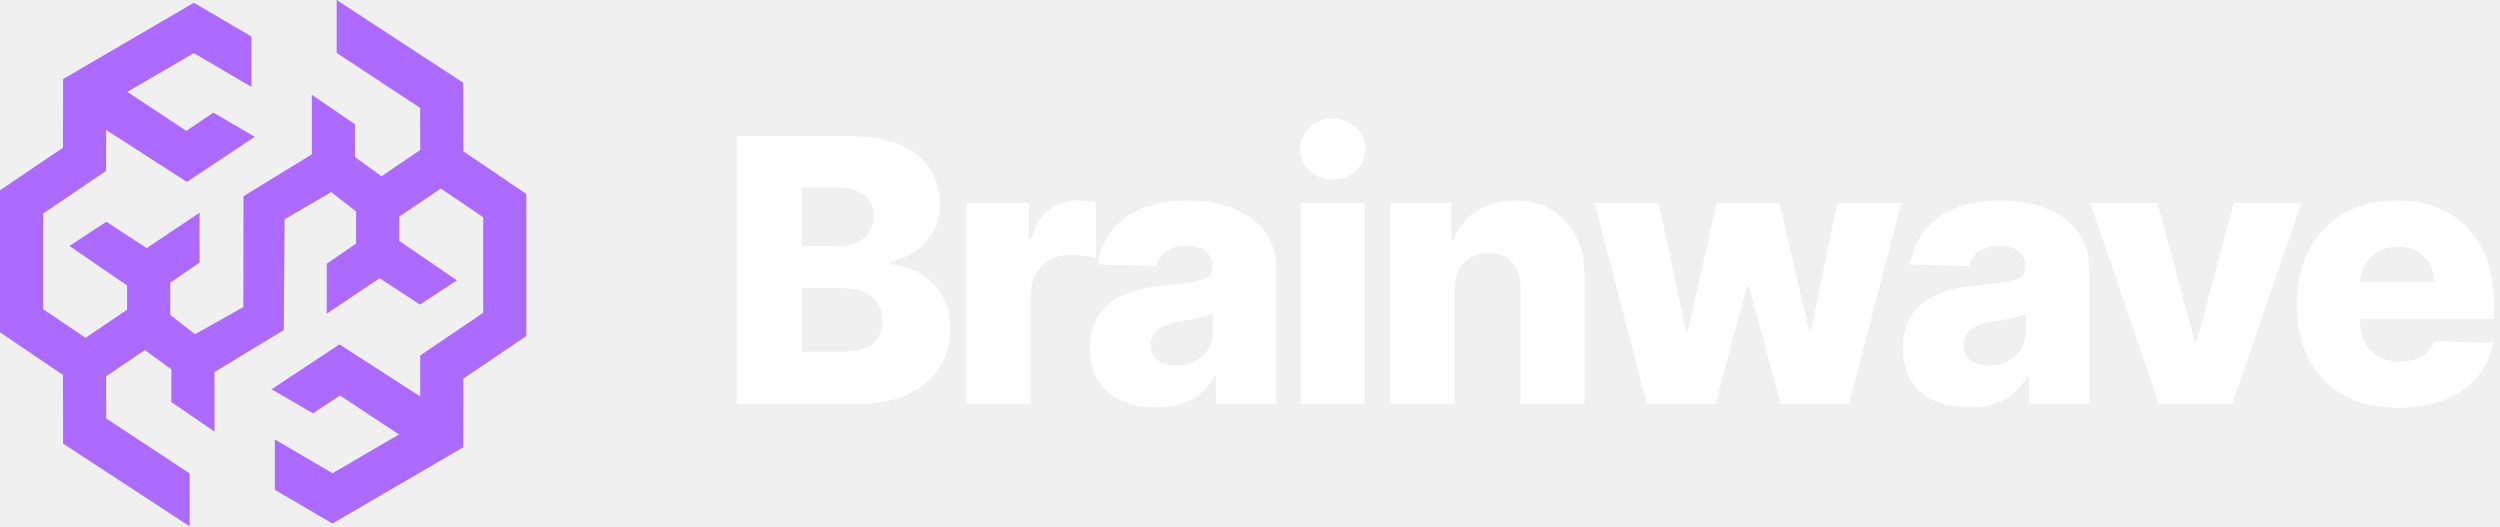
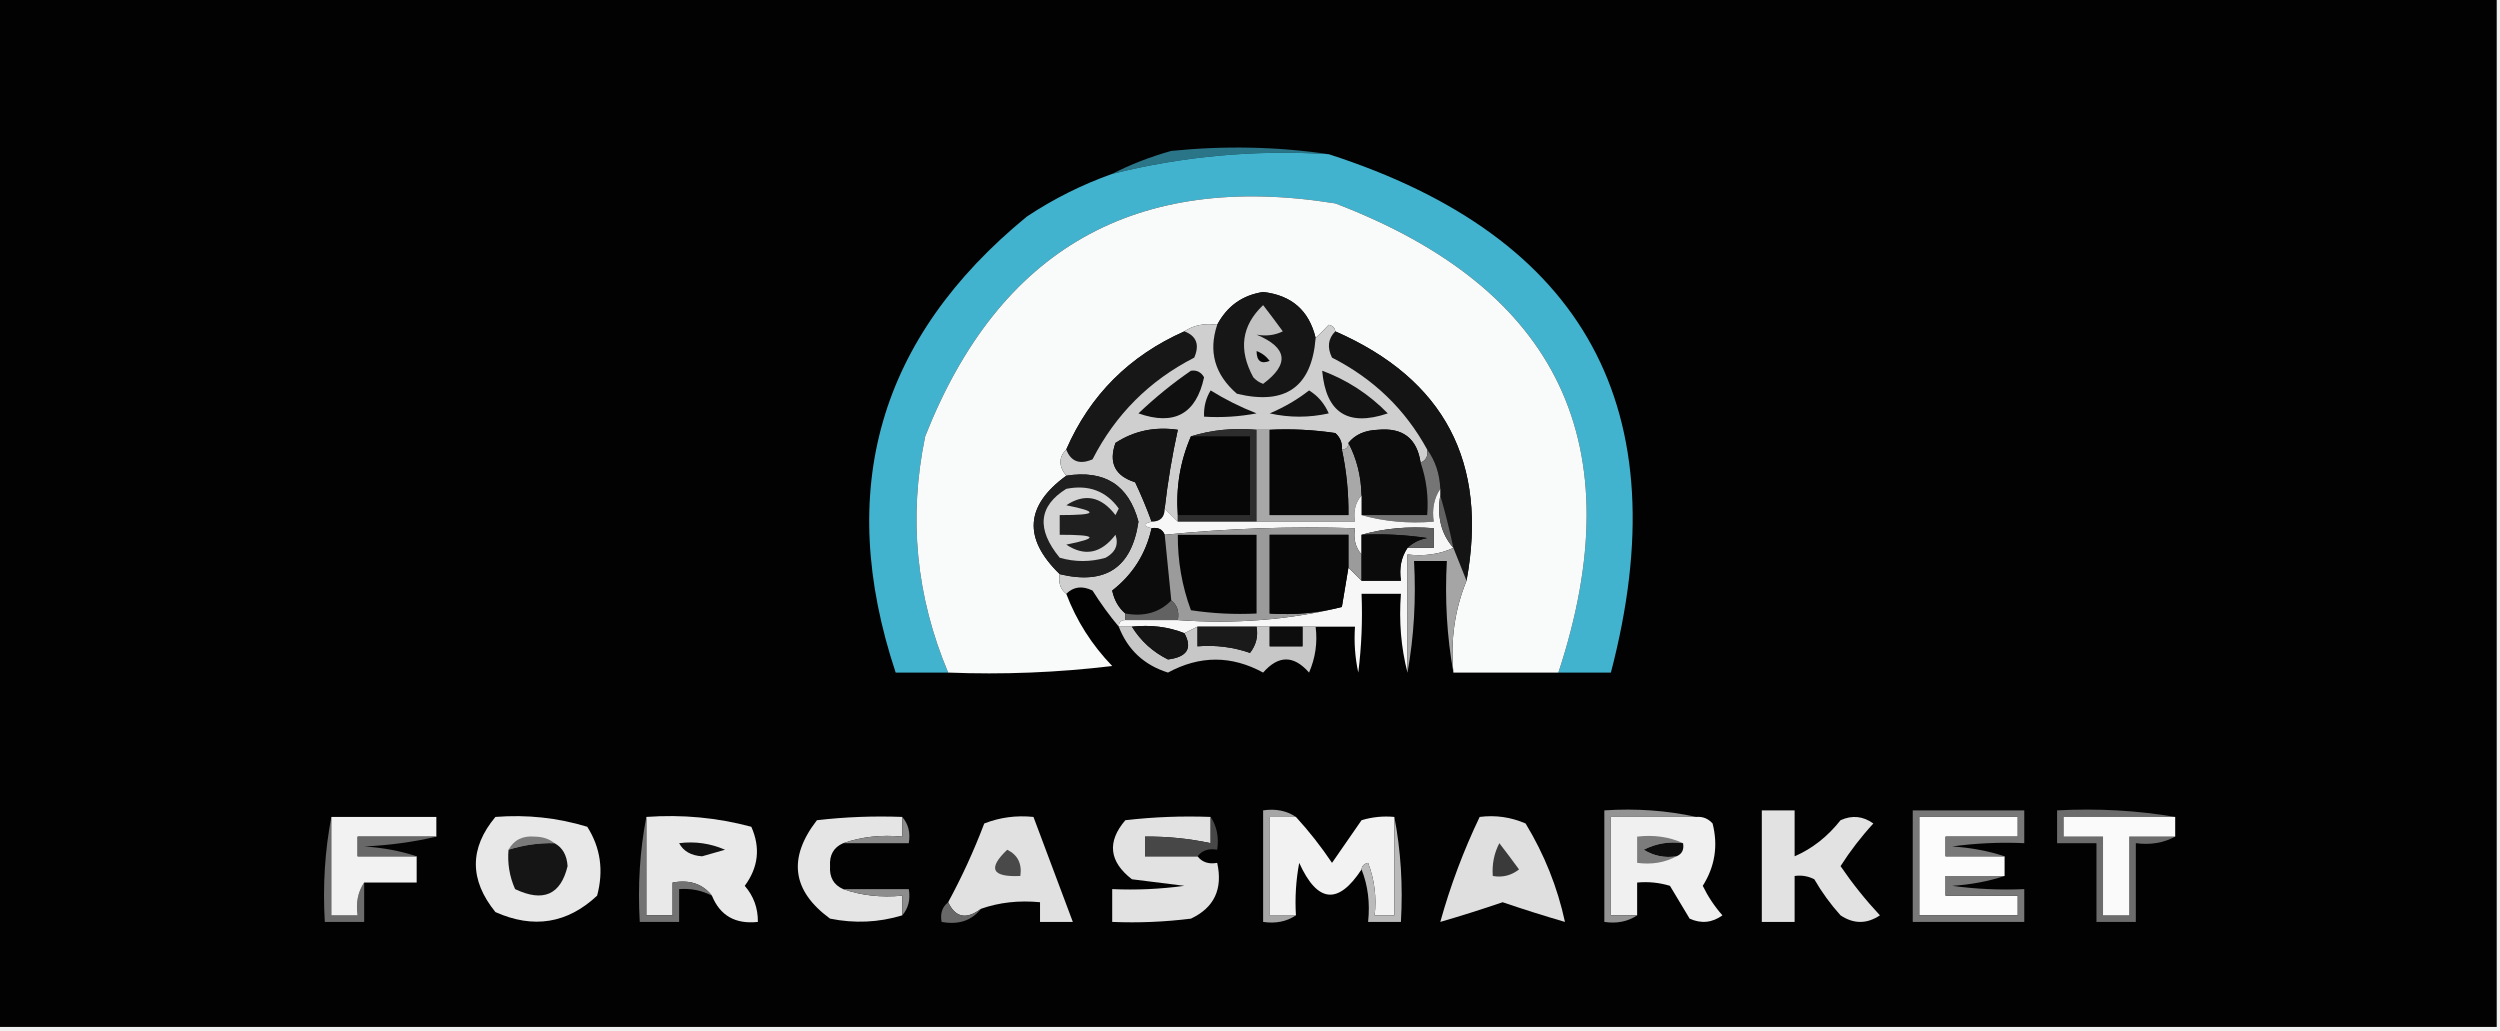
- <svg xmlns="http://www.w3.org/2000/svg" width="190" height="40" viewBox="0 0 190 40">
-   <g fill="none" fill-rule="evenodd">
-     <path fill="#FFF" fill-rule="nonzero" d="M56 30.704 56 10.34 64.492 10.34C66.016 10.34 67.292 10.556 68.32 10.986 69.354 11.417 70.129 12.021 70.646 12.796 71.17 13.572 71.432 14.47 71.432 15.491 71.432 16.266 71.269 16.959 70.945 17.569 70.62 18.172 70.172 18.673 69.602 19.07 69.032 19.468 68.373 19.746 67.624 19.905L67.624 20.104C68.445 20.144 69.204 20.366 69.901 20.771 70.603 21.175 71.167 21.738 71.591 22.461 72.015 23.177 72.227 24.025 72.227 25.006 72.227 26.1 71.949 27.078 71.392 27.94 70.835 28.795 70.03 29.471 68.976 29.968 67.922 30.459 66.642 30.704 65.138 30.704L56 30.704ZM60.922 26.736 63.965 26.736C65.032 26.736 65.817 26.534 66.321 26.13 66.831 25.726 67.087 25.162 67.087 24.44 67.087 23.916 66.964 23.465 66.719 23.087 66.474 22.703 66.126 22.408 65.675 22.202 65.224 21.99 64.684 21.884 64.054 21.884L60.922 21.884 60.922 26.736ZM60.922 18.712 63.646 18.712C64.183 18.712 64.66 18.623 65.078 18.444 65.496 18.265 65.82 18.006 66.053 17.668 66.291 17.33 66.41 16.923 66.41 16.445 66.41 15.762 66.169 15.226 65.685 14.835 65.201 14.443 64.548 14.248 63.726 14.248L60.922 14.248 60.922 18.712ZM73.474 30.704 73.474 15.431 78.197 15.431 78.197 18.215 78.356 18.215C78.634 17.208 79.088 16.459 79.718 15.968 80.348 15.471 81.08 15.222 81.915 15.222 82.141 15.222 82.373 15.239 82.612 15.272 82.85 15.299 83.072 15.342 83.278 15.401L83.278 19.627C83.046 19.548 82.741 19.485 82.363 19.438 81.992 19.392 81.66 19.369 81.369 19.369 80.792 19.369 80.272 19.498 79.808 19.756 79.35 20.008 78.989 20.363 78.724 20.82 78.465 21.271 78.336 21.801 78.336 22.411L78.336 30.704 73.474 30.704ZM87.87 30.962C86.896 30.962 86.031 30.8 85.275 30.475 84.526 30.144 83.933 29.646 83.495 28.984 83.064 28.314 82.849 27.476 82.849 26.468 82.849 25.62 82.998 24.904 83.296 24.32 83.594 23.737 84.005 23.263 84.529 22.898 85.053 22.534 85.656 22.259 86.339 22.073 87.022 21.881 87.751 21.752 88.526 21.685 89.395 21.606 90.094 21.523 90.624 21.437 91.155 21.344 91.539 21.215 91.778 21.049 92.023 20.877 92.146 20.635 92.146 20.323L92.146 20.273C92.146 19.763 91.97 19.369 91.619 19.09 91.267 18.812 90.793 18.673 90.197 18.673 89.554 18.673 89.037 18.812 88.646 19.09 88.255 19.369 88.006 19.753 87.9 20.244L83.415 20.084C83.548 19.157 83.889 18.328 84.44 17.599 84.996 16.863 85.759 16.286 86.727 15.869 87.701 15.444 88.871 15.232 90.237 15.232 91.211 15.232 92.109 15.348 92.931 15.58 93.753 15.806 94.469 16.137 95.079 16.575 95.689 17.005 96.159 17.536 96.491 18.166 96.829 18.795 96.998 19.514 96.998 20.323L96.998 30.704 92.424 30.704 92.424 28.576 92.305 28.576C92.033 29.093 91.685 29.53 91.261 29.889 90.843 30.247 90.349 30.515 89.779 30.694 89.216 30.873 88.579 30.962 87.87 30.962ZM89.371 27.78C89.895 27.78 90.366 27.674 90.783 27.462 91.208 27.25 91.546 26.959 91.798 26.587 92.049 26.209 92.175 25.772 92.175 25.275L92.175 23.823C92.036 23.896 91.867 23.962 91.668 24.022 91.476 24.082 91.264 24.138 91.032 24.191 90.8 24.244 90.561 24.291 90.316 24.33 90.071 24.37 89.835 24.407 89.61 24.44 89.153 24.512 88.762 24.625 88.437 24.778 88.119 24.93 87.873 25.129 87.701 25.374 87.535 25.613 87.453 25.898 87.453 26.229 87.453 26.733 87.632 27.118 87.989 27.383 88.354 27.648 88.815 27.78 89.371 27.78ZM98.851 30.704 98.851 15.431 103.713 15.431 103.713 30.704 98.851 30.704ZM101.287 13.651C100.604 13.651 100.018 13.426 99.527 12.975 99.037 12.518 98.791 11.968 98.791 11.325 98.791 10.688 99.037 10.145 99.527 9.694 100.018 9.236 100.604 9.008 101.287 9.008 101.976 9.008 102.563 9.236 103.047 9.694 103.537 10.145 103.783 10.688 103.783 11.325 103.783 11.968 103.537 12.518 103.047 12.975 102.563 13.426 101.976 13.651 101.287 13.651ZM110.55 21.994 110.55 30.704 105.688 30.704 105.688 15.431 110.312 15.431 110.312 18.235 110.481 18.235C110.819 17.3 111.395 16.568 112.211 16.038 113.026 15.501 113.997 15.232 115.124 15.232 116.198 15.232 117.129 15.474 117.918 15.958 118.714 16.435 119.33 17.105 119.768 17.967 120.212 18.822 120.43 19.823 120.424 20.97L120.424 30.704 115.562 30.704 115.562 21.924C115.568 21.076 115.353 20.413 114.915 19.935 114.484 19.458 113.884 19.22 113.116 19.22 112.605 19.22 112.154 19.332 111.763 19.558 111.379 19.776 111.08 20.091 110.868 20.502 110.663 20.913 110.557 21.41 110.55 21.994Z" />
-     <polygon fill="#FFF" fill-rule="nonzero" points="125.168 30.704 121.19 15.431 126.073 15.431 128.131 25.215 128.26 25.215 130.467 15.431 135.23 15.431 137.497 25.146 137.627 25.146 139.625 15.431 144.507 15.431 140.52 30.704 135.32 30.704 132.933 21.805 132.764 21.805 130.378 30.704" />
-     <path fill="#FFF" fill-rule="nonzero" d="M149.644,30.962 C148.67,30.962 147.805,30.8 147.049,30.475 C146.3,30.144 145.706,29.646 145.269,28.984 C144.838,28.314 144.623,27.476 144.623,26.468 C144.623,25.62 144.772,24.904 145.07,24.32 C145.368,23.737 145.779,23.263 146.303,22.898 C146.827,22.534 147.43,22.259 148.113,22.073 C148.796,21.881 149.525,21.752 150.3,21.685 C151.169,21.606 151.868,21.523 152.398,21.437 C152.929,21.344 153.313,21.215 153.552,21.049 C153.797,20.877 153.92,20.635 153.92,20.323 L153.92,20.273 C153.92,19.763 153.744,19.369 153.393,19.09 C153.041,18.812 152.567,18.673 151.971,18.673 C151.328,18.673 150.811,18.812 150.42,19.09 C150.028,19.369 149.78,19.753 149.674,20.244 L145.189,20.084 C145.322,19.157 145.663,18.328 146.214,17.599 C146.77,16.863 147.533,16.286 148.501,15.869 C149.475,15.444 150.645,15.232 152.01,15.232 C152.985,15.232 153.883,15.348 154.705,15.58 C155.527,15.806 156.243,16.137 156.853,16.575 C157.463,17.005 157.933,17.536 158.265,18.166 C158.603,18.795 158.772,19.514 158.772,20.323 L158.772,30.704 L154.198,30.704 L154.198,28.576 L154.079,28.576 C153.807,29.093 153.459,29.53 153.035,29.889 C152.617,30.247 152.123,30.515 151.553,30.694 C150.99,30.873 150.353,30.962 149.644,30.962 Z M151.145,27.78 C151.669,27.78 152.14,27.674 152.557,27.462 C152.982,27.25 153.32,26.959 153.572,26.587 C153.823,26.209 153.949,25.772 153.949,25.275 L153.949,23.823 C153.81,23.896 153.641,23.962 153.442,24.022 C153.25,24.082 153.038,24.138 152.806,24.191 C152.574,24.244 152.335,24.291 152.09,24.33 C151.845,24.37 151.609,24.407 151.384,24.44 C150.927,24.512 150.536,24.625 150.211,24.778 C149.893,24.93 149.647,25.129 149.475,25.374 C149.309,25.613 149.226,25.898 149.226,26.229 C149.226,26.733 149.405,27.118 149.763,27.383 C150.128,27.648 150.589,27.78 151.145,27.78 Z" />
-     <polygon fill="#FFF" fill-rule="nonzero" points="174.893 15.431 169.653 30.704 164.085 30.704 158.855 15.431 163.976 15.431 166.79 25.951 166.949 25.951 169.773 15.431" />
-     <path fill="#FFF" fill-rule="nonzero" d="M182.285,30.992 C180.687,30.992 179.308,30.677 178.148,30.048 C176.995,29.411 176.107,28.506 175.484,27.333 C174.867,26.153 174.559,24.751 174.559,23.127 C174.559,21.549 174.87,20.171 175.493,18.991 C176.117,17.804 176.995,16.883 178.128,16.227 C179.262,15.564 180.598,15.232 182.136,15.232 C183.223,15.232 184.217,15.401 185.118,15.739 C186.02,16.077 186.799,16.578 187.455,17.241 C188.111,17.904 188.622,18.722 188.986,19.697 C189.351,20.665 189.533,21.775 189.533,23.028 L189.533,24.241 L176.259,24.241 L176.259,21.417 L185.009,21.417 C185.002,20.9 184.88,20.439 184.641,20.035 C184.403,19.63 184.074,19.316 183.657,19.09 C183.246,18.858 182.772,18.742 182.235,18.742 C181.691,18.742 181.204,18.865 180.773,19.11 C180.342,19.349 180.001,19.677 179.749,20.095 C179.497,20.505 179.365,20.973 179.351,21.497 L179.351,24.37 C179.351,24.993 179.474,25.54 179.719,26.011 C179.965,26.475 180.313,26.836 180.763,27.095 C181.214,27.353 181.751,27.482 182.374,27.482 C182.805,27.482 183.196,27.423 183.547,27.303 C183.899,27.184 184.2,27.008 184.452,26.776 C184.704,26.544 184.893,26.259 185.019,25.921 L189.484,26.05 C189.298,27.051 188.89,27.923 188.261,28.666 C187.637,29.401 186.819,29.975 185.805,30.386 C184.79,30.79 183.617,30.992 182.285,30.992 Z" />
-     <polygon fill="#AC6AFF" fill-rule="nonzero" points="35.213 11.501 35.206 6.288 25.586 0 25.586 4.022 31.931 8.2 31.936 11.402 28.988 13.398 26.977 11.931 26.977 9.446 23.7 7.204 23.7 11.727 18.505 14.915 18.495 23.335 14.822 25.403 12.937 23.926 12.937 21.488 15.169 19.959 15.169 19.939 15.169 16.166 11.152 18.854 8.081 16.856 5.276 18.693 9.659 21.694 9.659 23.536 6.5 25.674 3.277 23.492 3.277 16.23 8.062 12.991 8.066 9.875 14.203 13.827 19.361 10.394 16.216 8.559 14.159 9.947 9.677 6.983 14.731 4.036 19.11 6.603 19.11 2.775 14.736 .211 4.794 6.008 4.787 11.223 0 14.465 0 25.257 4.787 28.499 4.794 33.714 14.414 40 14.414 35.981 8.069 31.803 8.064 28.601 11.012 26.605 13.023 28.072 13.023 30.557 16.3 32.798 16.3 28.275 21.569 25.088 21.628 16.667 25.178 14.599 27.063 16.076 27.063 18.514 24.831 20.043 24.831 20.063 24.831 23.837 28.848 21.148 31.919 23.146 34.724 21.309 30.34 18.306 30.34 16.466 33.5 14.329 36.723 16.511 36.723 23.772 31.939 27.012 31.934 30.127 25.797 26.173 20.639 29.584 23.784 31.416 25.841 30.055 30.323 33.019 25.269 35.966 20.89 33.399 20.89 37.225 25.264 39.789 35.206 33.995 35.213 28.779 40 25.537 40 14.743" />
+ <svg xmlns="http://www.w3.org/2000/svg" version="1.1" width="381px" height="157px" style="shape-rendering:geometricPrecision; text-rendering:geometricPrecision; image-rendering:optimizeQuality; fill-rule:evenodd; clip-rule:evenodd">
+   <g>
+     <path style="opacity:1" fill="#020203" d="M -0.5,-0.5 C 126.5,-0.5 253.5,-0.5 380.5,-0.5C 380.5,51.833 380.5,104.167 380.5,156.5C 253.5,156.5 126.5,156.5 -0.5,156.5C -0.5,104.167 -0.5,51.833 -0.5,-0.5 Z" />
+   </g>
+   <g>
+     <path style="opacity:1" fill="#2a7688" d="M 202.5,23.5 C 191.293,22.796 180.293,23.796 169.5,26.5C 172.282,25.067 175.282,23.9 178.5,23C 186.677,22.177 194.677,22.344 202.5,23.5 Z" />
+   </g>
+   <g>
+     <path style="opacity:1" fill="#41b3ce" d="M 202.5,23.5 C 241.65,36.124 255.983,62.457 245.5,102.5C 242.833,102.5 240.167,102.5 237.5,102.5C 248.928,67.856 237.595,44.023 203.5,31C 173.092,26.117 152.259,37.951 141,66.5C 138.432,78.884 139.598,90.884 144.5,102.5C 141.833,102.5 139.167,102.5 136.5,102.5C 127.25,74.657 133.916,51.491 156.5,33C 160.577,30.295 164.91,28.128 169.5,26.5C 180.293,23.796 191.293,22.796 202.5,23.5 Z" />
+   </g>
+   <g>
+     <path style="opacity:1" fill="#f9fbfb" d="M 237.5,102.5 C 232.167,102.5 226.833,102.5 221.5,102.5C 221.034,97.57 221.701,92.903 223.5,88.5C 226.819,70.467 220.152,57.8 203.5,50.5C 203.44,49.957 203.107,49.624 202.5,49.5C 201.818,50.243 201.151,50.909 200.5,51.5C 199.502,47.325 196.835,44.991 192.5,44.5C 189.348,44.981 187.015,46.647 185.5,49.5C 183.585,49.215 181.919,49.549 180.5,50.5C 172.113,54.22 166.113,60.22 162.5,68.5C 161.314,69.705 161.314,71.039 162.5,72.5C 156.232,77.059 155.898,82.059 161.5,87.5C 161.263,88.791 161.596,89.791 162.5,90.5C 164.061,94.613 166.394,98.279 169.5,101.5C 161.193,102.498 152.86,102.831 144.5,102.5C 139.598,90.884 138.432,78.884 141,66.5C 152.259,37.951 173.092,26.117 203.5,31C 237.595,44.023 248.928,67.856 237.5,102.5 Z" />
+   </g>
+   <g>
+     <path style="opacity:1" fill="#161616" d="M 200.5,51.5 C 199.918,58.969 195.918,61.802 188.5,60C 185.139,57.093 184.139,53.593 185.5,49.5C 187.015,46.647 189.348,44.981 192.5,44.5C 196.835,44.991 199.502,47.325 200.5,51.5 Z" />
+   </g>
+   <g>
+     <path style="opacity:1" fill="#171717" d="M 180.5,50.5 C 182.344,51.204 182.844,52.537 182,54.5C 175.167,58 170,63.167 166.5,70C 164.537,70.844 163.204,70.344 162.5,68.5C 166.113,60.22 172.113,54.22 180.5,50.5 Z" />
+   </g>
+   <g>
+     <path style="opacity:1" fill="#c3c3c3" d="M 192.5,46.5 C 193.479,47.765 194.479,49.099 195.5,50.5C 194.284,51.096 192.951,51.263 191.5,51C 196.221,52.981 196.554,55.481 192.5,58.5C 191.914,58.291 191.414,57.957 191,57.5C 188.707,53.293 189.207,49.627 192.5,46.5 Z" />
+   </g>
+   <g>
+     <path style="opacity:1" fill="#141414" d="M 203.5,50.5 C 220.152,57.8 226.819,70.467 223.5,88.5C 222.833,86.833 222.167,85.167 221.5,83.5C 220.922,80.72 220.255,78.053 219.5,75.5C 219.5,75.167 219.5,74.833 219.5,74.5C 219.405,72.214 218.738,70.214 217.5,68.5C 214.16,62.39 209.327,57.724 203,54.5C 202.235,52.934 202.402,51.601 203.5,50.5 Z" />
+   </g>
+   <g>
+     <path style="opacity:1" fill="#cfcfcf" d="M 180.5,50.5 C 181.919,49.549 183.585,49.215 185.5,49.5C 184.139,53.593 185.139,57.093 188.5,60C 195.918,61.802 199.918,58.969 200.5,51.5C 201.151,50.909 201.818,50.243 202.5,49.5C 203.107,49.624 203.44,49.957 203.5,50.5C 202.402,51.601 202.235,52.934 203,54.5C 209.327,57.724 214.16,62.39 217.5,68.5C 217.672,69.492 217.338,70.158 216.5,70.5C 215.945,66.808 213.778,65.142 210,65.5C 208.014,65.569 206.514,66.235 205.5,67.5C 205.5,68.167 205.167,68.5 204.5,68.5C 204.586,67.504 204.252,66.671 203.5,66C 200.183,65.502 196.85,65.335 193.5,65.5C 192.833,65.5 192.167,65.5 191.5,65.5C 187.958,65.187 184.625,65.521 181.5,66.5C 179.857,70.295 179.191,74.295 179.5,78.5C 179.5,78.833 179.5,79.167 179.5,79.5C 178.833,78.833 178.167,78.167 177.5,77.5C 177.958,73.462 178.624,69.462 179.5,65.5C 175.993,64.993 172.826,65.66 170,67.5C 168.925,70.531 169.925,72.531 173,73.5C 173.938,75.489 174.772,77.489 175.5,79.5C 174.167,79.833 174.167,80.167 175.5,80.5C 174.637,84.395 172.637,87.561 169.5,90C 169.808,91.46 170.475,92.626 171.5,93.5C 171.5,93.833 171.5,94.167 171.5,94.5C 170.833,94.5 170.5,94.833 170.5,95.5C 169.082,93.813 167.749,91.98 166.5,90C 164.934,89.235 163.601,89.402 162.5,90.5C 161.596,89.791 161.263,88.791 161.5,87.5C 168.476,89.18 172.476,86.513 173.5,79.5C 172.007,73.913 168.34,71.579 162.5,72.5C 161.314,71.039 161.314,69.705 162.5,68.5C 163.204,70.344 164.537,70.844 166.5,70C 170,63.167 175.167,58 182,54.5C 182.844,52.537 182.344,51.204 180.5,50.5 Z" />
+   </g>
+   <g>
+     <path style="opacity:1" fill="#141414" d="M 199.5,59.5 C 200.837,60.315 201.837,61.481 202.5,63C 199.5,63.667 196.5,63.667 193.5,63C 195.727,62.059 197.727,60.892 199.5,59.5 Z" />
+   </g>
+   <g>
+     <path style="opacity:1" fill="#101010" d="M 184.5,59.5 C 186.714,60.874 189.047,62.041 191.5,63C 188.854,63.497 186.187,63.664 183.5,63.5C 183.433,62.041 183.766,60.708 184.5,59.5 Z" />
+   </g>
+   <g>
+     <path style="opacity:1" fill="#101010" d="M 181.5,56.5 C 182.376,56.369 183.043,56.703 183.5,57.5C 182.294,63.089 178.961,64.922 173.5,63C 176.053,60.575 178.72,58.408 181.5,56.5 Z" />
+   </g>
+   <g>
+     <path style="opacity:1" fill="#131313" d="M 201.5,56.5 C 205.288,57.898 208.621,60.065 211.5,63C 205.4,65.064 202.067,62.898 201.5,56.5 Z" />
+   </g>
+   <g>
+     <path style="opacity:1" fill="#070707" d="M 191.5,53.5 C 192.289,53.783 192.956,54.283 193.5,55C 192.184,55.528 191.517,55.028 191.5,53.5 Z" />
+   </g>
+   <g>
+     <path style="opacity:1" fill="#141414" d="M 177.5,77.5 C 177.5,78.833 176.833,79.5 175.5,79.5C 174.772,77.489 173.938,75.489 173,73.5C 169.925,72.531 168.925,70.531 170,67.5C 172.826,65.66 175.993,64.993 179.5,65.5C 178.624,69.462 177.958,73.462 177.5,77.5 Z" />
+   </g>
+   <g>
+     <path style="opacity:1" fill="#060606" d="M 181.5,66.5 C 184.5,66.5 187.5,66.5 190.5,66.5C 190.5,70.5 190.5,74.5 190.5,78.5C 186.833,78.5 183.167,78.5 179.5,78.5C 179.191,74.295 179.857,70.295 181.5,66.5 Z" />
+   </g>
+   <g>
+     <path style="opacity:1" fill="#2d2d2d" d="M 181.5,66.5 C 184.625,65.521 187.958,65.187 191.5,65.5C 191.5,70.167 191.5,74.833 191.5,79.5C 187.5,79.5 183.5,79.5 179.5,79.5C 179.5,79.167 179.5,78.833 179.5,78.5C 183.167,78.5 186.833,78.5 190.5,78.5C 190.5,74.5 190.5,70.5 190.5,66.5C 187.5,66.5 184.5,66.5 181.5,66.5 Z" />
+   </g>
+   <g>
+     <path style="opacity:1" fill="#a8a8a8" d="M 191.5,65.5 C 192.167,65.5 192.833,65.5 193.5,65.5C 193.5,69.833 193.5,74.167 193.5,78.5C 197.5,78.5 201.5,78.5 205.5,78.5C 205.54,75.119 205.207,71.786 204.5,68.5C 205.167,68.5 205.5,68.167 205.5,67.5C 206.768,69.905 207.435,72.572 207.5,75.5C 206.566,76.568 206.232,77.901 206.5,79.5C 201.5,79.5 196.5,79.5 191.5,79.5C 191.5,74.833 191.5,70.167 191.5,65.5 Z" />
+   </g>
+   <g>
+     <path style="opacity:1" fill="#070707" d="M 193.5,65.5 C 196.85,65.335 200.183,65.502 203.5,66C 204.252,66.671 204.586,67.504 204.5,68.5C 205.207,71.786 205.54,75.119 205.5,78.5C 201.5,78.5 197.5,78.5 193.5,78.5C 193.5,74.167 193.5,69.833 193.5,65.5 Z" />
+   </g>
+   <g>
+     <path style="opacity:1" fill="#0c0c0c" d="M 216.5,70.5 C 217.388,73.055 217.721,75.721 217.5,78.5C 214.167,78.5 210.833,78.5 207.5,78.5C 207.5,77.5 207.5,76.5 207.5,75.5C 207.435,72.572 206.768,69.905 205.5,67.5C 206.514,66.235 208.014,65.569 210,65.5C 213.778,65.142 215.945,66.808 216.5,70.5 Z" />
+   </g>
+   <g>
+     <path style="opacity:1" fill="#1f1f1f" d="M 162.5,72.5 C 168.34,71.579 172.007,73.913 173.5,79.5C 172.476,86.513 168.476,89.18 161.5,87.5C 155.898,82.059 156.232,77.059 162.5,72.5 Z" />
+   </g>
+   <g>
+     <path style="opacity:1" fill="#d4d4d4" d="M 162.5,74.5 C 165.908,73.828 168.575,74.828 170.5,77.5C 170.333,77.833 170.167,78.167 170,78.5C 167.806,75.641 165.306,75.141 162.5,77C 167.541,78.008 167.208,78.508 161.5,78.5C 161.5,79.5 161.5,80.5 161.5,81.5C 167.208,81.492 167.541,81.992 162.5,83C 165.306,84.859 167.806,84.359 170,81.5C 170.507,82.996 170.007,84.163 168.5,85C 166.167,85.667 163.833,85.667 161.5,85C 157.927,80.64 158.26,77.14 162.5,74.5 Z" />
+   </g>
+   <g>
+     <path style="opacity:1" fill="#757575" d="M 217.5,68.5 C 218.738,70.214 219.405,72.214 219.5,74.5C 218.549,75.919 218.216,77.585 218.5,79.5C 214.629,79.815 210.962,79.482 207.5,78.5C 210.833,78.5 214.167,78.5 217.5,78.5C 217.721,75.721 217.388,73.055 216.5,70.5C 217.338,70.158 217.672,69.492 217.5,68.5 Z" />
+   </g>
+   <g>
+     <path style="opacity:1" fill="#f7f7f7" d="M 219.5,74.5 C 219.5,74.833 219.5,75.167 219.5,75.5C 218.964,78.698 219.631,81.365 221.5,83.5C 219.393,84.468 217.059,84.802 214.5,84.5C 214.5,90.5 214.5,96.5 214.5,102.5C 213.517,98.702 213.183,94.702 213.5,90.5C 211.5,90.5 209.5,90.5 207.5,90.5C 207.666,94.514 207.499,98.514 207,102.5C 206.503,100.19 206.337,97.857 206.5,95.5C 204.5,95.5 202.5,95.5 200.5,95.5C 199.833,95.5 199.167,95.5 198.5,95.5C 196.833,95.5 195.167,95.5 193.5,95.5C 192.833,95.5 192.167,95.5 191.5,95.5C 188.5,95.5 185.5,95.5 182.5,95.5C 181.833,95.833 181.167,96.167 180.5,96.5C 178.052,95.527 175.385,95.194 172.5,95.5C 171.833,95.5 171.167,95.5 170.5,95.5C 170.5,94.833 170.833,94.5 171.5,94.5C 174.167,94.5 176.833,94.5 179.5,94.5C 188.234,95.135 196.567,94.468 204.5,92.5C 204.833,90.5 205.167,88.5 205.5,86.5C 206.167,87.167 206.833,87.833 207.5,88.5C 209.5,88.5 211.5,88.5 213.5,88.5C 213.216,86.585 213.549,84.919 214.5,83.5C 215.833,83.5 217.167,83.5 218.5,83.5C 218.5,82.5 218.5,81.5 218.5,80.5C 214.629,80.185 210.962,80.518 207.5,81.5C 207.5,82.5 207.5,83.5 207.5,84.5C 206.566,83.432 206.232,82.099 206.5,80.5C 196.75,80.194 187.084,80.527 177.5,81.5C 177.158,80.662 176.492,80.328 175.5,80.5C 174.167,80.167 174.167,79.833 175.5,79.5C 176.833,79.5 177.5,78.833 177.5,77.5C 178.167,78.167 178.833,78.833 179.5,79.5C 183.5,79.5 187.5,79.5 191.5,79.5C 196.5,79.5 201.5,79.5 206.5,79.5C 206.232,77.901 206.566,76.568 207.5,75.5C 207.5,76.5 207.5,77.5 207.5,78.5C 210.962,79.482 214.629,79.815 218.5,79.5C 218.216,77.585 218.549,75.919 219.5,74.5 Z" />
+   </g>
+   <g>
+     <path style="opacity:1" fill="#626262" d="M 219.5,75.5 C 220.255,78.053 220.922,80.72 221.5,83.5C 219.631,81.365 218.964,78.698 219.5,75.5 Z" />
+   </g>
+   <g>
+     <path style="opacity:1" fill="#616161" d="M 207.5,81.5 C 210.962,80.518 214.629,80.185 218.5,80.5C 218.5,81.5 218.5,82.5 218.5,83.5C 217.167,83.5 215.833,83.5 214.5,83.5C 215.263,82.732 216.263,82.232 217.5,82C 214.183,81.502 210.85,81.335 207.5,81.5 Z" />
+   </g>
+   <g>
+     <path style="opacity:1" fill="#0c0c0c" d="M 175.5,80.5 C 176.492,80.328 177.158,80.662 177.5,81.5C 177.833,84.833 178.167,88.167 178.5,91.5C 176.721,93.344 174.388,94.01 171.5,93.5C 170.475,92.626 169.808,91.46 169.5,90C 172.637,87.561 174.637,84.395 175.5,80.5 Z" />
+   </g>
+   <g>
+     <path style="opacity:1" fill="#9b9b9b" d="M 207.5,84.5 C 207.5,85.833 207.5,87.167 207.5,88.5C 206.833,87.833 206.167,87.167 205.5,86.5C 205.5,84.833 205.5,83.167 205.5,81.5C 201.5,81.5 197.5,81.5 193.5,81.5C 193.5,85.5 193.5,89.5 193.5,93.5C 197.269,93.756 200.936,93.423 204.5,92.5C 196.567,94.468 188.234,95.135 179.5,94.5C 179.737,93.209 179.404,92.209 178.5,91.5C 178.167,88.167 177.833,84.833 177.5,81.5C 187.084,80.527 196.75,80.194 206.5,80.5C 206.232,82.099 206.566,83.432 207.5,84.5 Z" />
+   </g>
+   <g>
+     <path style="opacity:1" fill="#040404" d="M 179.5,81.5 C 183.5,81.5 187.5,81.5 191.5,81.5C 191.5,85.5 191.5,89.5 191.5,93.5C 188.15,93.665 184.817,93.498 181.5,93C 180.136,89.317 179.469,85.484 179.5,81.5 Z" />
+   </g>
+   <g>
+     <path style="opacity:1" fill="#060606" d="M 205.5,86.5 C 205.167,88.5 204.833,90.5 204.5,92.5C 200.936,93.423 197.269,93.756 193.5,93.5C 193.5,89.5 193.5,85.5 193.5,81.5C 197.5,81.5 201.5,81.5 205.5,81.5C 205.5,83.167 205.5,84.833 205.5,86.5 Z" />
+   </g>
+   <g>
+     <path style="opacity:1" fill="#0a0a0a" d="M 207.5,81.5 C 210.85,81.335 214.183,81.502 217.5,82C 216.263,82.232 215.263,82.732 214.5,83.5C 213.549,84.919 213.216,86.585 213.5,88.5C 211.5,88.5 209.5,88.5 207.5,88.5C 207.5,87.167 207.5,85.833 207.5,84.5C 207.5,83.5 207.5,82.5 207.5,81.5 Z" />
+   </g>
+   <g>
+     <path style="opacity:1" fill="#a5a5a5" d="M 221.5,83.5 C 222.167,85.167 222.833,86.833 223.5,88.5C 221.701,92.903 221.034,97.57 221.5,102.5C 220.511,97.025 220.178,91.358 220.5,85.5C 218.833,85.5 217.167,85.5 215.5,85.5C 215.822,91.358 215.489,97.025 214.5,102.5C 214.5,96.5 214.5,90.5 214.5,84.5C 217.059,84.802 219.393,84.468 221.5,83.5 Z" />
+   </g>
+   <g>
+     <path style="opacity:1" fill="#626262" d="M 178.5,91.5 C 179.404,92.209 179.737,93.209 179.5,94.5C 176.833,94.5 174.167,94.5 171.5,94.5C 171.5,94.167 171.5,93.833 171.5,93.5C 174.388,94.01 176.721,93.344 178.5,91.5 Z" />
+   </g>
+   <g>
+     <path style="opacity:1" fill="#c7c7c7" d="M 170.5,95.5 C 171.167,95.5 171.833,95.5 172.5,95.5C 173.85,97.683 175.684,99.35 178,100.5C 180.92,100.13 181.754,98.797 180.5,96.5C 181.167,96.167 181.833,95.833 182.5,95.5C 182.5,96.5 182.5,97.5 182.5,98.5C 185.249,98.274 187.916,98.607 190.5,99.5C 191.429,98.311 191.762,96.978 191.5,95.5C 192.167,95.5 192.833,95.5 193.5,95.5C 193.5,96.5 193.5,97.5 193.5,98.5C 195.167,98.5 196.833,98.5 198.5,98.5C 198.5,97.5 198.5,96.5 198.5,95.5C 199.167,95.5 199.833,95.5 200.5,95.5C 200.808,97.924 200.474,100.257 199.5,102.5C 197.167,99.833 194.833,99.833 192.5,102.5C 187.681,99.872 182.848,99.872 178,102.5C 174.358,101.357 171.858,99.024 170.5,95.5 Z" />
+   </g>
+   <g>
+     <path style="opacity:1" fill="#0d0d0d" d="M 193.5,95.5 C 195.167,95.5 196.833,95.5 198.5,95.5C 198.5,96.5 198.5,97.5 198.5,98.5C 196.833,98.5 195.167,98.5 193.5,98.5C 193.5,97.5 193.5,96.5 193.5,95.5 Z" />
+   </g>
+   <g>
+     <path style="opacity:1" fill="#1a1a1a" d="M 182.5,95.5 C 185.5,95.5 188.5,95.5 191.5,95.5C 191.762,96.978 191.429,98.311 190.5,99.5C 187.916,98.607 185.249,98.274 182.5,98.5C 182.5,97.5 182.5,96.5 182.5,95.5 Z" />
+   </g>
+   <g>
+     <path style="opacity:1" fill="#141414" d="M 172.5,95.5 C 175.385,95.194 178.052,95.527 180.5,96.5C 181.754,98.797 180.92,100.13 178,100.5C 175.684,99.35 173.85,97.683 172.5,95.5 Z" />
+   </g>
+   <g>
+     <path style="opacity:1" fill="#6c6c6c" d="M 331.5,124.5 C 325.833,124.5 320.167,124.5 314.5,124.5C 314.5,125.5 314.5,126.5 314.5,127.5C 316.5,127.5 318.5,127.5 320.5,127.5C 320.5,131.5 320.5,135.5 320.5,139.5C 321.833,139.5 323.167,139.5 324.5,139.5C 324.5,135.5 324.5,131.5 324.5,127.5C 326.833,127.5 329.167,127.5 331.5,127.5C 329.735,128.461 327.735,128.795 325.5,128.5C 325.5,132.5 325.5,136.5 325.5,140.5C 323.5,140.5 321.5,140.5 319.5,140.5C 319.5,136.5 319.5,132.5 319.5,128.5C 317.5,128.5 315.5,128.5 313.5,128.5C 313.5,126.833 313.5,125.167 313.5,123.5C 319.69,123.177 325.69,123.51 331.5,124.5 Z" />
+   </g>
+   <g>
+     <path style="opacity:1" fill="#6c6c6d" d="M 50.5,124.5 C 50.5,129.5 50.5,134.5 50.5,139.5C 51.833,139.5 53.167,139.5 54.5,139.5C 54.215,137.585 54.549,135.919 55.5,134.5C 55.5,136.5 55.5,138.5 55.5,140.5C 53.5,140.5 51.5,140.5 49.5,140.5C 49.179,134.974 49.512,129.64 50.5,124.5 Z" />
+   </g>
+   <g>
+     <path style="opacity:1" fill="#f2f2f2" d="M 50.5,124.5 C 55.833,124.5 61.167,124.5 66.5,124.5C 66.5,125.5 66.5,126.5 66.5,127.5C 62.5,127.5 58.5,127.5 54.5,127.5C 54.5,128.5 54.5,129.5 54.5,130.5C 57.5,130.5 60.5,130.5 63.5,130.5C 63.5,131.833 63.5,133.167 63.5,134.5C 60.833,134.5 58.167,134.5 55.5,134.5C 54.549,135.919 54.215,137.585 54.5,139.5C 53.167,139.5 51.833,139.5 50.5,139.5C 50.5,134.5 50.5,129.5 50.5,124.5 Z" />
+   </g>
+   <g>
+     <path style="opacity:1" fill="#e8e8e8" d="M 75.5,124.5 C 80.297,124.121 84.964,124.621 89.5,126C 91.523,129.183 92.023,132.683 91,136.5C 86.454,140.749 81.287,141.582 75.5,139C 71.526,134.098 71.526,129.264 75.5,124.5 Z" />
+   </g>
+   <g>
+     <path style="opacity:1" fill="#e9e9e9" d="M 98.5,124.5 C 103.959,124.103 109.292,124.603 114.5,126C 115.915,129.182 115.581,132.182 113.5,135C 114.856,136.567 115.523,138.4 115.5,140.5C 112.068,140.873 109.734,139.54 108.5,136.5C 107.082,134.692 105.082,134.025 102.5,134.5C 102.5,136.167 102.5,137.833 102.5,139.5C 101.167,139.5 99.833,139.5 98.5,139.5C 98.5,134.5 98.5,129.5 98.5,124.5 Z" />
+   </g>
+   <g>
+     <path style="opacity:1" fill="#e5e5e6" d="M 137.5,124.5 C 137.5,125.5 137.5,126.5 137.5,127.5C 134.287,127.19 131.287,127.523 128.5,128.5C 127.053,129.134 126.387,130.301 126.5,132C 126.387,133.699 127.053,134.866 128.5,135.5C 131.287,136.477 134.287,136.81 137.5,136.5C 137.5,137.5 137.5,138.5 137.5,139.5C 133.922,140.589 130.255,140.755 126.5,140C 120.704,135.76 120.037,130.76 124.5,125C 128.821,124.501 133.154,124.334 137.5,124.5 Z" />
+   </g>
+   <g>
+     <path style="opacity:1" fill="#e1e1e1" d="M 149.5,138.5 C 147.274,140.18 145.607,139.847 144.5,137.5C 146.593,133.646 148.426,129.646 150,125.5C 152.381,124.565 154.881,124.232 157.5,124.5C 159.5,129.833 161.5,135.167 163.5,140.5C 161.833,140.5 160.167,140.5 158.5,140.5C 158.5,139.5 158.5,138.5 158.5,137.5C 155.287,137.19 152.287,137.523 149.5,138.5 Z" />
+   </g>
+   <g>
+     <path style="opacity:1" fill="#e2e2e2" d="M 184.5,124.5 C 184.5,125.833 184.5,127.167 184.5,128.5C 181.214,127.793 177.881,127.46 174.5,127.5C 174.5,128.5 174.5,129.5 174.5,130.5C 177.167,130.5 179.833,130.5 182.5,130.5C 183.209,131.404 184.209,131.737 185.5,131.5C 186.384,135.49 185.051,138.323 181.5,140C 177.514,140.499 173.514,140.666 169.5,140.5C 169.5,138.833 169.5,137.167 169.5,135.5C 173.182,135.665 176.848,135.499 180.5,135C 177.833,134.667 175.167,134.333 172.5,134C 169.022,131.294 168.689,128.294 171.5,125C 175.821,124.501 180.154,124.334 184.5,124.5 Z" />
+   </g>
+   <g>
+     <path style="opacity:1" fill="#a6a6a7" d="M 197.5,124.5 C 196.167,124.5 194.833,124.5 193.5,124.5C 193.5,129.5 193.5,134.5 193.5,139.5C 194.833,139.5 196.167,139.5 197.5,139.5C 196.081,140.451 194.415,140.784 192.5,140.5C 192.5,134.833 192.5,129.167 192.5,123.5C 194.415,123.216 196.081,123.549 197.5,124.5 Z" />
+   </g>
+   <g>
+     <path style="opacity:1" fill="#f2f2f2" d="M 197.5,124.5 C 199.47,126.647 201.303,128.98 203,131.5C 204.5,129.333 206,127.167 207.5,125C 209.134,124.506 210.801,124.34 212.5,124.5C 212.5,129.5 212.5,134.5 212.5,139.5C 211.5,139.5 210.5,139.5 209.5,139.5C 209.813,136.753 209.48,134.086 208.5,131.5C 207.893,131.624 207.56,131.957 207.5,132.5C 203.937,137.942 200.77,137.609 198,131.5C 197.503,134.146 197.336,136.813 197.5,139.5C 196.167,139.5 194.833,139.5 193.5,139.5C 193.5,134.5 193.5,129.5 193.5,124.5C 194.833,124.5 196.167,124.5 197.5,124.5 Z" />
+   </g>
+   <g>
+     <path style="opacity:1" fill="#bababa" d="M 212.5,124.5 C 213.488,129.64 213.821,134.974 213.5,140.5C 211.833,140.5 210.167,140.5 208.5,140.5C 208.806,137.615 208.473,134.948 207.5,132.5C 207.56,131.957 207.893,131.624 208.5,131.5C 209.48,134.086 209.813,136.753 209.5,139.5C 210.5,139.5 211.5,139.5 212.5,139.5C 212.5,134.5 212.5,129.5 212.5,124.5 Z" />
+   </g>
+   <g>
+     <path style="opacity:1" fill="#dfdfdf" d="M 225.5,124.5 C 227.924,124.192 230.257,124.526 232.5,125.5C 235.359,130.21 237.359,135.21 238.5,140.5C 235.346,139.584 232.179,138.584 229,137.5C 225.821,138.584 222.654,139.584 219.5,140.5C 221.039,134.973 223.039,129.639 225.5,124.5 Z" />
+   </g>
+   <g>
+     <path style="opacity:1" fill="#f0f0f0" d="M 258.5,124.5 C 259.496,124.414 260.329,124.748 261,125.5C 261.861,128.887 261.361,132.054 259.5,135C 260.289,136.626 261.289,138.126 262.5,139.5C 260.926,140.631 259.259,140.798 257.5,140C 256.5,138.333 255.5,136.667 254.5,135C 252.866,134.506 251.199,134.34 249.5,134.5C 249.5,136.167 249.5,137.833 249.5,139.5C 248.167,139.5 246.833,139.5 245.5,139.5C 245.5,134.5 245.5,129.5 245.5,124.5C 249.833,124.5 254.167,124.5 258.5,124.5 Z" />
+   </g>
+   <g>
+     <path style="opacity:1" fill="#e2e2e2" d="M 268.5,123.5 C 270.167,123.5 271.833,123.5 273.5,123.5C 273.5,125.833 273.5,128.167 273.5,130.5C 276.187,129.336 278.52,127.503 280.5,125C 282.259,124.202 283.926,124.369 285.5,125.5C 283.628,127.535 281.961,129.702 280.5,132C 282.296,134.633 284.296,137.133 286.5,139.5C 284.5,140.833 282.5,140.833 280.5,139.5C 278.973,137.807 277.64,135.973 276.5,134C 275.552,133.517 274.552,133.351 273.5,133.5C 273.5,135.833 273.5,138.167 273.5,140.5C 271.833,140.5 270.167,140.5 268.5,140.5C 268.5,134.833 268.5,129.167 268.5,123.5 Z" />
+   </g>
+   <g>
+     <path style="opacity:1" fill="#fcfcfc" d="M 305.5,130.5 C 305.5,131.5 305.5,132.5 305.5,133.5C 302.5,133.5 299.5,133.5 296.5,133.5C 296.5,134.5 296.5,135.5 296.5,136.5C 300.167,136.5 303.833,136.5 307.5,136.5C 307.5,137.5 307.5,138.5 307.5,139.5C 302.5,139.5 297.5,139.5 292.5,139.5C 292.5,134.5 292.5,129.5 292.5,124.5C 297.5,124.5 302.5,124.5 307.5,124.5C 307.5,125.5 307.5,126.5 307.5,127.5C 303.833,127.5 300.167,127.5 296.5,127.5C 296.5,128.5 296.5,129.5 296.5,130.5C 299.5,130.5 302.5,130.5 305.5,130.5 Z" />
+   </g>
+   <g>
+     <path style="opacity:1" fill="#fafafa" d="M 331.5,124.5 C 331.5,125.5 331.5,126.5 331.5,127.5C 329.167,127.5 326.833,127.5 324.5,127.5C 324.5,131.5 324.5,135.5 324.5,139.5C 323.167,139.5 321.833,139.5 320.5,139.5C 320.5,135.5 320.5,131.5 320.5,127.5C 318.5,127.5 316.5,127.5 314.5,127.5C 314.5,126.5 314.5,125.5 314.5,124.5C 320.167,124.5 325.833,124.5 331.5,124.5 Z" />
+   </g>
+   <g>
+     <path style="opacity:1" fill="#939393" d="M 258.5,124.5 C 254.167,124.5 249.833,124.5 245.5,124.5C 245.5,129.5 245.5,134.5 245.5,139.5C 246.833,139.5 248.167,139.5 249.5,139.5C 248.081,140.451 246.415,140.784 244.5,140.5C 244.5,134.833 244.5,129.167 244.5,123.5C 249.363,123.181 254.03,123.514 258.5,124.5 Z" />
+   </g>
+   <g>
+     <path style="opacity:1" fill="#7b7b7b" d="M 84.5,128.5 C 82.097,128.448 79.764,128.781 77.5,129.5C 78.312,128.007 79.645,127.34 81.5,127.5C 82.726,127.52 83.726,127.853 84.5,128.5 Z" />
+   </g>
+   <g>
+     <path style="opacity:1" fill="#8b8b8c" d="M 137.5,124.5 C 138.434,125.568 138.768,126.901 138.5,128.5C 135.167,128.5 131.833,128.5 128.5,128.5C 131.287,127.523 134.287,127.19 137.5,127.5C 137.5,126.5 137.5,125.5 137.5,124.5 Z" />
+   </g>
+   <g>
+     <path style="opacity:1" fill="#7c7c7d" d="M 256.5,128.5 C 254.396,128.201 252.396,128.534 250.5,129.5C 252.045,130.452 253.712,130.785 255.5,130.5C 253.735,131.461 251.735,131.795 249.5,131.5C 249.5,130.167 249.5,128.833 249.5,127.5C 252.059,127.198 254.393,127.532 256.5,128.5 Z" />
+   </g>
+   <g>
+     <path style="opacity:1" fill="#151515" d="M 84.5,128.5 C 85.725,129.152 86.392,130.319 86.5,132C 85.448,136.371 82.782,137.537 78.5,135.5C 77.652,133.591 77.318,131.591 77.5,129.5C 79.764,128.781 82.097,128.448 84.5,128.5 Z" />
+   </g>
+   <g>
+     <path style="opacity:1" fill="#101011" d="M 103.5,128.5 C 105.924,128.192 108.257,128.526 110.5,129.5C 109.333,129.833 108.167,130.167 107,130.5C 105.319,130.392 104.152,129.725 103.5,128.5 Z" />
+   </g>
+   <g>
+     <path style="opacity:1" fill="#474748" d="M 184.5,124.5 C 185.451,125.919 185.784,127.585 185.5,129.5C 184.209,129.263 183.209,129.596 182.5,130.5C 179.833,130.5 177.167,130.5 174.5,130.5C 174.5,129.5 174.5,128.5 174.5,127.5C 177.881,127.46 181.214,127.793 184.5,128.5C 184.5,127.167 184.5,125.833 184.5,124.5 Z" />
+   </g>
+   <g>
+     <path style="opacity:1" fill="#0d0d0e" d="M 256.5,128.5 C 256.672,129.492 256.338,130.158 255.5,130.5C 253.712,130.785 252.045,130.452 250.5,129.5C 252.396,128.534 254.396,128.201 256.5,128.5 Z" />
+   </g>
+   <g>
+     <path style="opacity:1" fill="#686869" d="M 66.5,127.5 C 63.023,128.323 59.356,128.823 55.5,129C 58.365,129.183 61.031,129.683 63.5,130.5C 60.5,130.5 57.5,130.5 54.5,130.5C 54.5,129.5 54.5,128.5 54.5,127.5C 58.5,127.5 62.5,127.5 66.5,127.5 Z" />
+   </g>
+   <g>
+     <path style="opacity:1" fill="#3a3a3b" d="M 228.5,128.5 C 229.479,129.765 230.479,131.099 231.5,132.5C 230.311,133.429 228.978,133.762 227.5,133.5C 227.366,131.708 227.699,130.042 228.5,128.5 Z" />
+   </g>
+   <g>
+     <path style="opacity:1" fill="#49494a" d="M 153.5,129.5 C 155.104,130.287 155.771,131.62 155.5,133.5C 151.155,133.702 150.488,132.369 153.5,129.5 Z" />
+   </g>
+   <g>
+     <path style="opacity:1" fill="#727273" d="M 98.5,124.5 C 98.5,129.5 98.5,134.5 98.5,139.5C 99.833,139.5 101.167,139.5 102.5,139.5C 102.5,137.833 102.5,136.167 102.5,134.5C 105.082,134.025 107.082,134.692 108.5,136.5C 106.958,135.699 105.292,135.366 103.5,135.5C 103.5,137.167 103.5,138.833 103.5,140.5C 101.5,140.5 99.5,140.5 97.5,140.5C 97.179,134.974 97.512,129.64 98.5,124.5 Z" />
+   </g>
+   <g>
+     <path style="opacity:1" fill="#8d8d8e" d="M 128.5,135.5 C 131.833,135.5 135.167,135.5 138.5,135.5C 138.768,137.099 138.434,138.432 137.5,139.5C 137.5,138.5 137.5,137.5 137.5,136.5C 134.287,136.81 131.287,136.477 128.5,135.5 Z" />
+   </g>
+   <g>
+     <path style="opacity:1" fill="#686869" d="M 144.5,137.5 C 145.607,139.847 147.274,140.18 149.5,138.5C 148.082,140.308 146.082,140.975 143.5,140.5C 143.263,139.209 143.596,138.209 144.5,137.5 Z" />
+   </g>
+   <g>
+     <path style="opacity:1" fill="#787879" d="M 305.5,130.5 C 302.5,130.5 299.5,130.5 296.5,130.5C 296.5,129.5 296.5,128.5 296.5,127.5C 300.167,127.5 303.833,127.5 307.5,127.5C 307.5,126.5 307.5,125.5 307.5,124.5C 302.5,124.5 297.5,124.5 292.5,124.5C 292.5,129.5 292.5,134.5 292.5,139.5C 297.5,139.5 302.5,139.5 307.5,139.5C 307.5,138.5 307.5,137.5 307.5,136.5C 303.833,136.5 300.167,136.5 296.5,136.5C 296.5,135.5 296.5,134.5 296.5,133.5C 299.5,133.5 302.5,133.5 305.5,133.5C 303.031,134.317 300.365,134.817 297.5,135C 301.152,135.499 304.818,135.665 308.5,135.5C 308.5,137.167 308.5,138.833 308.5,140.5C 302.833,140.5 297.167,140.5 291.5,140.5C 291.5,134.833 291.5,129.167 291.5,123.5C 297.167,123.5 302.833,123.5 308.5,123.5C 308.5,125.167 308.5,126.833 308.5,128.5C 304.818,128.335 301.152,128.501 297.5,129C 300.365,129.183 303.031,129.683 305.5,130.5 Z" />
  </g>
</svg>
